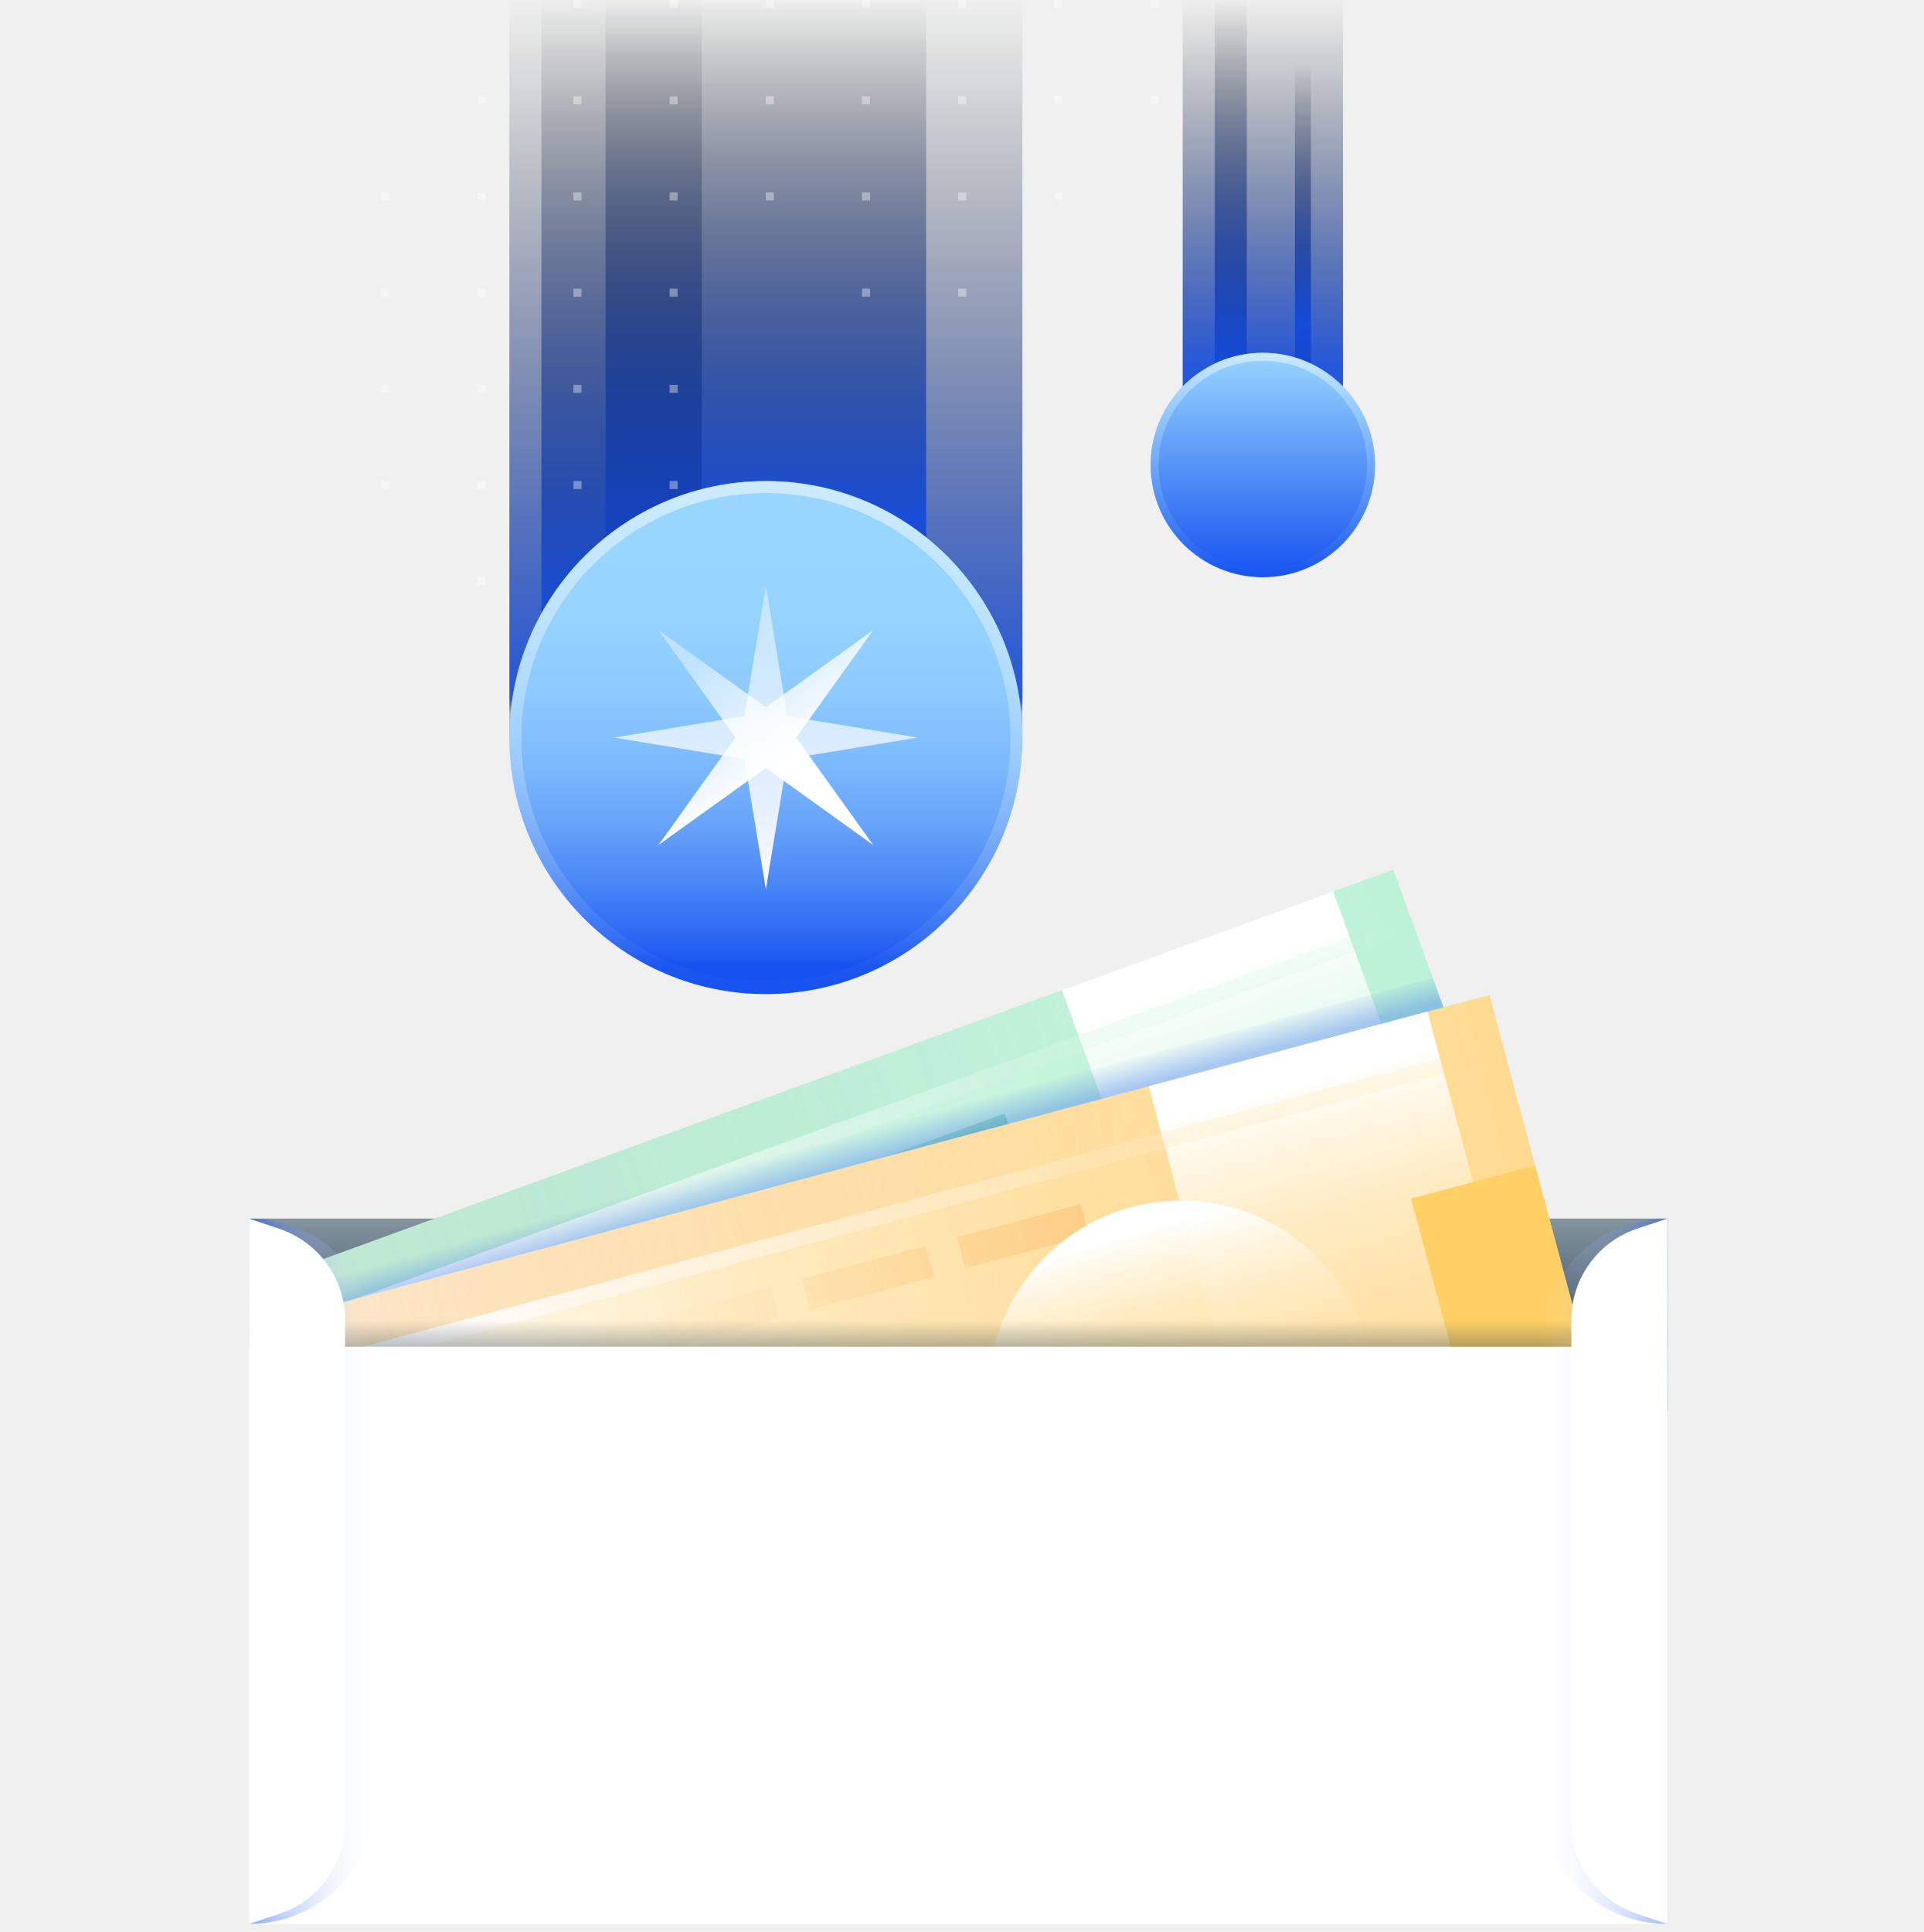
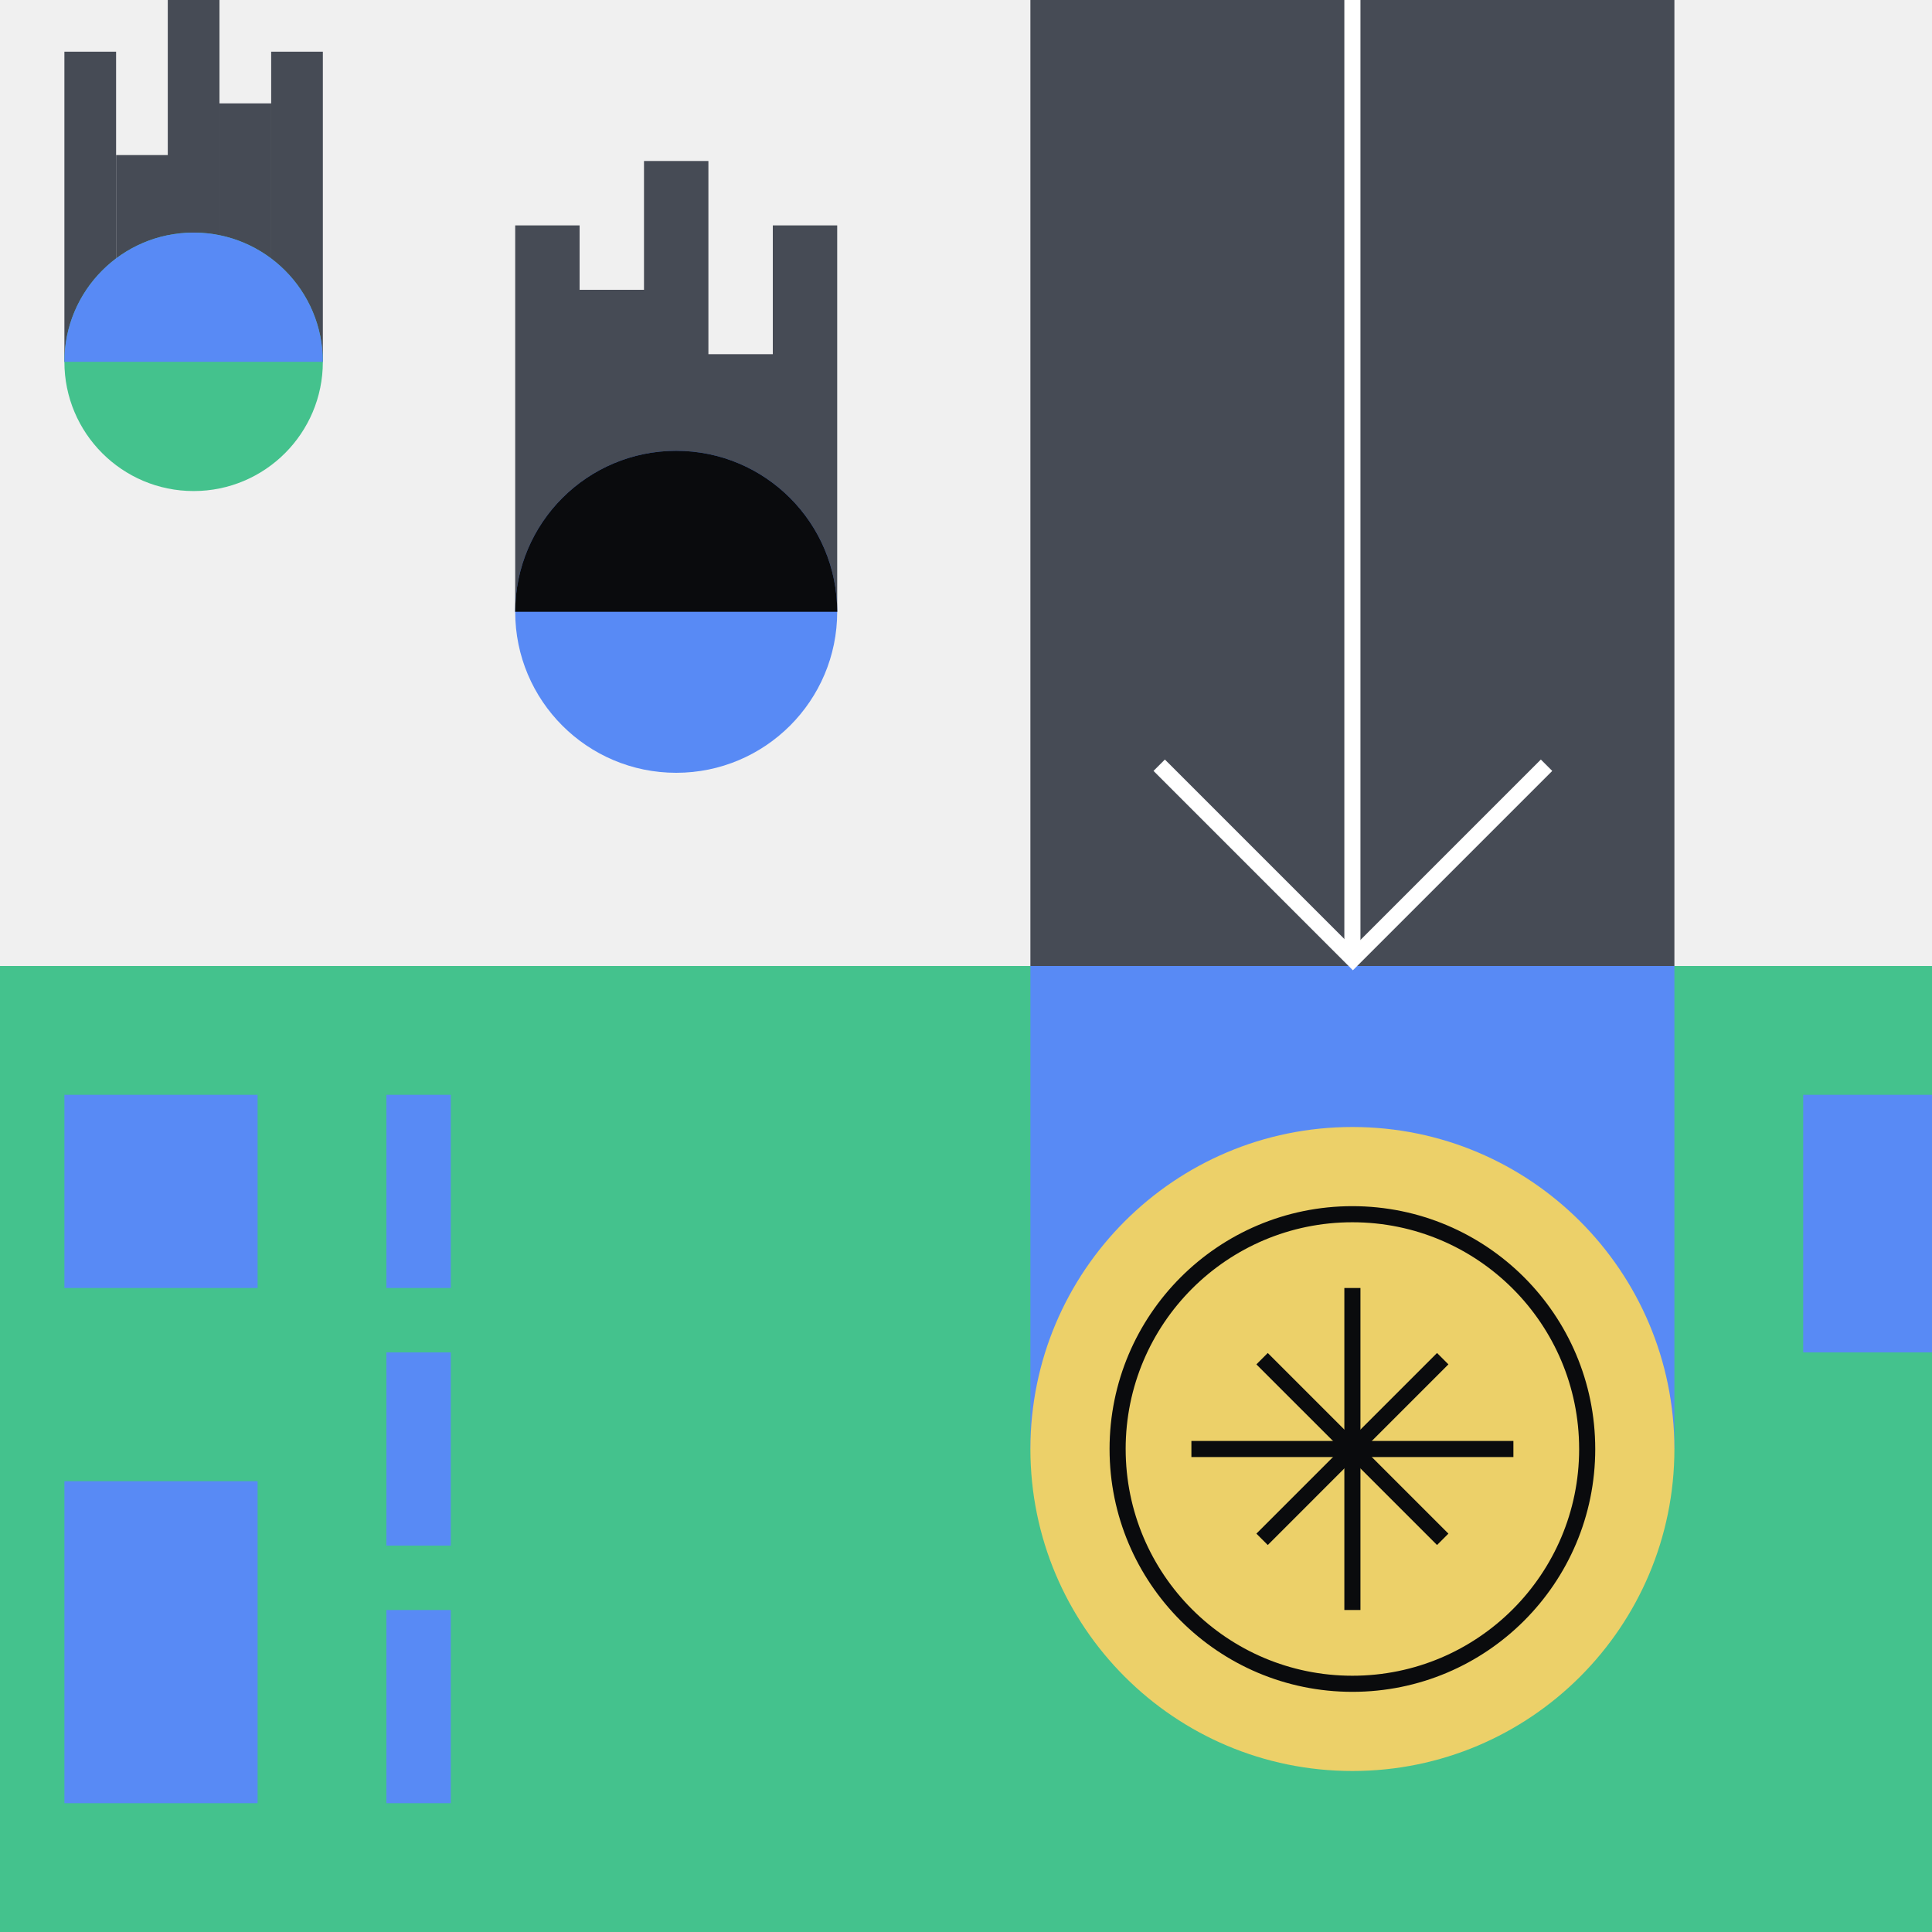
- <svg xmlns="http://www.w3.org/2000/svg" fill="none" viewBox="0 0 240 241">
-   <path fill="url(#a)" d="M127.55.005h-64v92h64v-92z" />
-   <path fill="url(#b)" d="M115.55.005h-40v92h40v-92z" />
-   <path fill="url(#c)" d="M87.55.005h-20v92h20v-92z" />
-   <path fill="#fff" fill-opacity=".75" d="M47.54 37.005h1v-1h-1v1zM47.54 49.005h1v-1h-1v1zM47.54 61.005h1v-1h-1v1zM59.54 13.005h1v-1h-1v1zM59.54 25.005h1v-1h-1v1zM47.54 25.005h1v-1h-1v1zM59.54 37.005h1v-1h-1v1zM59.54 49.005h1v-1h-1v1zM59.54 61.005h1v-1h-1v1zM59.54 73.005h1v-1h-1v1zM71.54 1.005h1v-1h-1v1zM71.54 13.005h1v-1h-1v1zM71.54 25.005h1v-1h-1v1zM71.54 37.005h1v-1h-1v1zM71.54 49.005h1v-1h-1v1zM71.54 61.005h1v-1h-1v1zM71.54 73.005h1v-1h-1v1zM83.54 1.005h1v-1h-1v1zM83.54 13.005h1v-1h-1v1zM83.54 25.005h1v-1h-1v1zM83.54 37.005h1v-1h-1v1zM83.54 49.005h1v-1h-1v1zM83.54 61.005h1v-1h-1v1zM83.54 73.005h1v-1h-1v1zM95.545 0v1h1V0h-1zM107.545 0v1h1V0h-1zM119.545 0v1h1V0h-1zM131.545 0v1h1V0h-1zM143.545 0v1h1V0h-1zM95.545 12v1h1v-1h-1zM107.545 12v1h1v-1h-1zM119.545 12v1h1v-1h-1zM131.545 12v1h1v-1h-1zM143.545 12v1h1v-1h-1zM95.545 24v1h1v-1h-1zM107.545 24v1h1v-1h-1zM119.545 24v1h1v-1h-1zM131.545 24v1h1v-1h-1zM107.545 36v1h1v-1h-1zM119.545 36v1h1v-1h-1z" opacity=".5" />
-   <path fill="#fff" d="M208.05 152.005h-177v88h177v-88z" />
-   <path fill="url(#d)" d="M208.05 152.005h-177v24h177v-24z" />
-   <path fill="url(#e)" d="m56.99 231.875 142.84-51.99-26-71.41L31 160.455l25.99 71.42z" />
-   <path fill="url(#f)" d="m33.74 167.975 142.83-51.99-2.74-7.51L31 160.455l2.74 7.52z" />
-   <path fill="url(#g)" d="m56.99 231.875 142.84-51.99-2.74-7.51-142.83 51.98 2.73 7.52z" />
-   <path fill="url(#h)" d="m158.48 194.935 33.83-12.31-25.99-71.42-33.83 12.32 25.99 71.41z" />
-   <path fill="#3ACC8A" d="m181.351 129.148-15.035 5.472 8.208 22.553 15.035-5.472-8.208-22.553z" />
-   <path fill="url(#i)" d="m110.28 144.375 15.04-5.47 1.37 3.76-15.04 5.47-1.37-3.76zm-17.43 10.6 15.04-5.47-1.37-3.76-15.04 5.47 1.37 3.76zm-18.79 6.84 15.04-5.47-1.37-3.76-15.04 5.47 1.37 3.76zm-18.79 6.84 15.04-5.47-1.37-3.76-15.04 5.47 1.37 3.76z" />
-   <path fill="url(#j)" d="M139.85 185.285c13.255 0 24-10.745 24-24s-10.745-24-24-24-24 10.745-24 24 10.745 24 24 24z" />
-   <path fill="url(#k)" d="m176.18 114.015-142.84 51.99.69 1.88 142.83-51.99-.68-1.88z" />
-   <path fill="url(#l)" d="m58.67 236.865 146.82-39.34-19.67-73.41L39 163.455l19.67 73.41z" />
-   <path fill="url(#m)" d="M178.76 121.995 38 159.715l1 3.74 141.09-37.8-1.33-3.66z" />
-   <path fill="url(#n)" d="m41.07 171.185 146.82-39.34-2.07-7.73L39 163.455l2.07 7.73z" />
-   <path fill="url(#o)" d="m58.67 236.865 146.82-39.34-2.07-7.72-146.82 39.34 2.07 7.72z" />
-   <path fill="url(#p)" d="m162.99 208.915 34.77-9.32-19.67-73.41-34.77 9.32 19.67 73.41z" />
-   <path fill="#FFD066" d="m191.506 145.373-15.454 4.141 6.211 23.181 15.454-4.14-6.211-23.182z" />
-   <path fill="url(#q)" d="m119.38 154.345 15.45-4.14 1.04 3.86-15.45 4.14-1.04-3.86zm-18.28 9.04 15.45-4.14-1.04-3.86-15.45 4.14 1.04 3.86zm-19.32 5.18 15.45-4.14-1.04-3.86-15.45 4.14 1.04 3.86zm-19.32 5.17 15.45-4.14-1.04-3.86-15.45 4.14 1.04 3.86z" />
-   <path fill="url(#r)" d="M147.36 197.765c13.255 0 24-10.745 24-24s-10.745-24-24-24-24 10.745-24 24 10.745 24 24 24z" />
-   <path fill="url(#s)" d="m187.67 129.845-146.82 39.34.52 1.94 146.82-39.35-.52-1.93z" />
-   <path fill="url(#t)" d="M208.05 164.005h-177v4h177v-4z" />
-   <path fill="#fff" d="M208.05 168.005h-177v72h177v-72z" />
-   <path fill="url(#u)" d="M31.05 152.005c8.84 0 16 7.16 16 16v56c0 8.84-7.16 16-16 16v-88z" />
-   <path fill="url(#v)" d="M208.05 152.005c-8.84 0-16 7.16-16 16v56c0 8.84 7.16 16 16 16v-88z" />
-   <path fill="#fff" d="m204.25 238.745 3.79 1.26v-88l-3.79 1.26a12 12 0 0 0-8.21 11.38v62.7a12.03 12.03 0 0 0 8.21 11.4zM31.05 240.005l3.79-1.26a12 12 0 0 0 8.21-11.38v-62.7c0-5.17-3.31-9.75-8.21-11.38l-3.79-1.28v88z" />
-   <path fill="url(#w)" d="M95.55 124.005c17.673 0 32-14.327 32-32 0-17.673-14.327-32-32-32-17.673 0-32 14.327-32 32 0 17.673 14.327 32 32 32z" />
-   <path fill="url(#x)" d="M95.55 61.505c16.82 0 30.5 13.68 30.5 30.5s-13.68 30.5-30.5 30.5-30.5-13.68-30.5-30.5 13.68-30.5 30.5-30.5zm0-1.5c-17.67 0-32 14.33-32 32s14.33 32 32 32 32-14.33 32-32-14.33-32-32-32z" />
-   <path fill="url(#y)" d="m108.94 78.605-9.61 13.4 9.61 13.4-13.39-9.61-13.4 9.61 9.61-13.4-9.61-13.4 13.4 9.61 13.39-9.61z" />
-   <path fill="url(#z)" d="m95.55 73.055 2.67 16.27 16.27 2.68-16.27 2.68-2.67 16.27-2.68-16.27-16.27-2.68 16.27-2.68 2.68-16.27z" />
-   <path fill="url(#A)" d="M167.55.005h-20v60h20v-60z" />
-   <path fill="url(#B)" d="M155.55.005h-4v60h4v-60z" />
-   <path fill="url(#C)" d="M163.55 8.005h-2v60h2v-60z" />
-   <path fill="url(#D)" d="M157.55 72.005c7.732 0 14-6.268 14-14s-6.268-14-14-14-14 6.268-14 14 6.268 14 14 14z" />
-   <path fill="url(#E)" d="M157.55 45.005c7.17 0 13 5.83 13 13s-5.83 13-13 13-13-5.83-13-13 5.83-13 13-13zm0-1c-7.73 0-14 6.27-14 14s6.27 14 14 14 14-6.27 14-14-6.27-14-14-14z" />
-   <defs>
-     <linearGradient id="a" x1="95.55" x2="95.55" y1="-.12" y2="92.67" gradientUnits="userSpaceOnUse">
-       <stop stop-color="#0A0B0D" stop-opacity="0" />
-       <stop offset=".94" stop-color="#154BD9" stop-opacity=".93" />
-       <stop offset=".96" stop-color="#0A0B0D" stop-opacity=".3" />
-     </linearGradient>
-     <linearGradient id="b" x1="95.55" x2="95.55" y1="-.12" y2="92.67" gradientUnits="userSpaceOnUse">
-       <stop stop-color="#0A0B0D" stop-opacity="0" />
-       <stop offset=".7" stop-color="#154BD9" stop-opacity=".93" />
-       <stop offset=".96" stop-color="#0A0B0D" stop-opacity=".3" />
-     </linearGradient>
-     <linearGradient id="c" x1="77.55" x2="77.55" y1="-.12" y2="92.67" gradientUnits="userSpaceOnUse">
-       <stop stop-color="#0A0B0D" stop-opacity="0" />
-       <stop offset=".84" stop-color="#154BD9" stop-opacity=".93" />
-       <stop offset=".96" stop-color="#0A0B0D" stop-opacity=".3" />
-     </linearGradient>
-     <linearGradient id="d" x1="119.55" x2="119.55" y1="176" y2="152" gradientUnits="userSpaceOnUse">
-       <stop stop-color="#0B283F" />
-       <stop offset="1" stop-color="#0B283F" stop-opacity=".5" />
-     </linearGradient>
-     <linearGradient id="e" x1="187.19" x2="44.1" y1="144.05" y2="196.13" gradientUnits="userSpaceOnUse">
-       <stop stop-color="#BDF2D8" />
-       <stop offset=".24" stop-color="#C1F3DA" />
-       <stop offset=".49" stop-color="#CDF5E2" />
-       <stop offset=".74" stop-color="#E2F9EE" />
-       <stop offset=".99" stop-color="#FEFFFE" />
-       <stop offset="1" stop-color="#fff" />
-     </linearGradient>
-     <linearGradient id="f" x1="32.36" x2="175.2" y1="164.22" y2="112.23" gradientUnits="userSpaceOnUse">
-       <stop stop-color="#2BAF6C" stop-opacity=".3" />
-       <stop offset=".13" stop-color="#2FB16F" stop-opacity=".26" />
-       <stop offset=".27" stop-color="#3BB577" stop-opacity=".22" />
-       <stop offset=".41" stop-color="#50BD85" stop-opacity=".18" />
-       <stop offset=".55" stop-color="#6CC899" stop-opacity=".13" />
-       <stop offset=".69" stop-color="#91D6B3" stop-opacity=".09" />
-       <stop offset=".83" stop-color="#BFE7D2" stop-opacity=".05" />
-       <stop offset=".97" stop-color="#F3FAF7" stop-opacity=".01" />
-       <stop offset="1" stop-color="#fff" stop-opacity="0" />
-     </linearGradient>
-     <linearGradient id="g" x1="55.62" x2="198.45" y1="228.12" y2="176.13" gradientUnits="userSpaceOnUse">
-       <stop stop-color="#2BAF6C" stop-opacity=".3" />
-       <stop offset=".13" stop-color="#2FB16F" stop-opacity=".26" />
-       <stop offset=".27" stop-color="#3BB577" stop-opacity=".22" />
-       <stop offset=".41" stop-color="#50BD85" stop-opacity=".18" />
-       <stop offset=".55" stop-color="#6CC899" stop-opacity=".13" />
-       <stop offset=".69" stop-color="#91D6B3" stop-opacity=".09" />
-       <stop offset=".83" stop-color="#BFE7D2" stop-opacity=".05" />
-       <stop offset=".97" stop-color="#F3FAF7" stop-opacity=".01" />
-       <stop offset="1" stop-color="#fff" stop-opacity="0" />
-     </linearGradient>
-     <linearGradient id="h" x1="175.01" x2="150.9" y1="187.74" y2="121.48" gradientUnits="userSpaceOnUse">
-       <stop stop-color="#BDF2D8" stop-opacity="0" />
-       <stop offset=".24" stop-color="#C1F3DA" stop-opacity=".24" />
-       <stop offset=".49" stop-color="#CDF5E2" stop-opacity=".49" />
-       <stop offset=".74" stop-color="#E2F9EE" stop-opacity=".74" />
-       <stop offset=".99" stop-color="#FEFFFE" stop-opacity=".99" />
-       <stop offset="1" stop-color="#fff" />
-     </linearGradient>
-     <linearGradient id="i" x1="54.77" x2="126.51" y1="166.48" y2="140.83" gradientUnits="userSpaceOnUse">
-       <stop stop-color="#fff" stop-opacity="0" />
-       <stop offset=".03" stop-color="#F3FAF7" stop-opacity=".01" />
-       <stop offset=".17" stop-color="#BFE7D2" stop-opacity=".05" />
-       <stop offset=".31" stop-color="#91D6B3" stop-opacity=".09" />
-       <stop offset=".45" stop-color="#6CC899" stop-opacity=".13" />
-       <stop offset=".59" stop-color="#50BD85" stop-opacity=".18" />
-       <stop offset=".73" stop-color="#3BB577" stop-opacity=".22" />
-       <stop offset=".87" stop-color="#2FB16F" stop-opacity=".26" />
-       <stop offset="1" stop-color="#2BAF6C" stop-opacity=".3" />
-     </linearGradient>
-     <linearGradient id="j" x1="146.03" x2="132.69" y1="178.28" y2="141.65" gradientUnits="userSpaceOnUse">
-       <stop stop-color="#BDF2D8" stop-opacity="0" />
-       <stop offset=".24" stop-color="#C1F3DA" stop-opacity=".24" />
-       <stop offset=".49" stop-color="#CDF5E2" stop-opacity=".49" />
-       <stop offset=".74" stop-color="#E2F9EE" stop-opacity=".74" />
-       <stop offset=".99" stop-color="#FEFFFE" stop-opacity=".99" />
-       <stop offset="1" stop-color="#fff" />
-     </linearGradient>
-     <linearGradient id="k" x1="176.52" x2="33.69" y1="114.97" y2="166.95" gradientUnits="userSpaceOnUse">
-       <stop stop-color="#BDF2D8" stop-opacity=".1" />
-       <stop offset=".21" stop-color="#D3F6E5" stop-opacity=".29" />
-       <stop offset=".5" stop-color="#EBFBF3" stop-opacity=".55" />
-       <stop offset=".78" stop-color="#FAFEFC" stop-opacity=".8" />
-       <stop offset="1" stop-color="#fff" />
-     </linearGradient>
-     <linearGradient id="l" x1="196.02" x2="48.94" y1="160.72" y2="200.13" gradientUnits="userSpaceOnUse">
-       <stop stop-color="#FFDB92" />
-       <stop offset=".19" stop-color="#FFDC96" />
-       <stop offset=".38" stop-color="#FFE0A2" />
-       <stop offset=".58" stop-color="#FFE7B7" />
-       <stop offset=".77" stop-color="#FFF1D3" />
-       <stop offset=".97" stop-color="#FFFDF8" />
-       <stop offset="1" stop-color="#fff" />
-     </linearGradient>
-     <linearGradient id="m" x1="109.5" x2="108.5" y1="144.41" y2="140.79" gradientUnits="userSpaceOnUse">
-       <stop stop-color="#1652F0" stop-opacity=".3" />
-       <stop offset="1" stop-color="#1652F0" stop-opacity="0" />
-     </linearGradient>
-     <linearGradient id="n" x1="40.03" x2="186.85" y1="167.32" y2="127.98" gradientUnits="userSpaceOnUse">
-       <stop stop-color="#F7A94C" stop-opacity=".3" />
-       <stop offset=".15" stop-color="#F7AB50" stop-opacity=".26" />
-       <stop offset=".3" stop-color="#F8B15C" stop-opacity=".21" />
-       <stop offset=".45" stop-color="#F9BB71" stop-opacity=".17" />
-       <stop offset=".6" stop-color="#FAC88D" stop-opacity=".12" />
-       <stop offset=".75" stop-color="#FCDAB2" stop-opacity=".07" />
-       <stop offset=".9" stop-color="#FEF0DF" stop-opacity=".03" />
-       <stop offset="1" stop-color="#fff" stop-opacity="0" />
-     </linearGradient>
-     <linearGradient id="o" x1="57.63" x2="204.45" y1="233" y2="193.66" gradientUnits="userSpaceOnUse">
-       <stop stop-color="#F7A94C" stop-opacity=".3" />
-       <stop offset=".15" stop-color="#F7AB50" stop-opacity=".26" />
-       <stop offset=".3" stop-color="#F8B15C" stop-opacity=".21" />
-       <stop offset=".45" stop-color="#F9BB71" stop-opacity=".17" />
-       <stop offset=".6" stop-color="#FAC88D" stop-opacity=".12" />
-       <stop offset=".75" stop-color="#FCDAB2" stop-opacity=".07" />
-       <stop offset=".9" stop-color="#FEF0DF" stop-opacity=".03" />
-       <stop offset="1" stop-color="#fff" stop-opacity="0" />
-     </linearGradient>
-     <linearGradient id="p" x1="180.08" x2="161.83" y1="203.17" y2="135.07" gradientUnits="userSpaceOnUse">
-       <stop stop-color="#FFDB92" stop-opacity="0" />
-       <stop offset=".19" stop-color="#FFDC96" stop-opacity=".19" />
-       <stop offset=".38" stop-color="#FFE0A2" stop-opacity=".38" />
-       <stop offset=".58" stop-color="#FFE7B7" stop-opacity=".58" />
-       <stop offset=".77" stop-color="#FFF1D3" stop-opacity=".77" />
-       <stop offset=".97" stop-color="#FFFDF8" stop-opacity=".97" />
-       <stop offset="1" stop-color="#fff" />
-     </linearGradient>
-     <linearGradient id="q" x1="62.14" x2="135.85" y1="171.52" y2="152.23" gradientUnits="userSpaceOnUse">
-       <stop stop-color="#fff" stop-opacity="0" />
-       <stop offset=".1" stop-color="#FEF0DF" stop-opacity=".03" />
-       <stop offset=".25" stop-color="#FCDAB2" stop-opacity=".07" />
-       <stop offset=".4" stop-color="#FAC88D" stop-opacity=".12" />
-       <stop offset=".55" stop-color="#F9BB71" stop-opacity=".17" />
-       <stop offset=".7" stop-color="#F8B15C" stop-opacity=".21" />
-       <stop offset=".85" stop-color="#F7AB50" stop-opacity=".26" />
-       <stop offset="1" stop-color="#F7A94C" stop-opacity=".3" />
-     </linearGradient>
-     <linearGradient id="r" x1="152.03" x2="141.94" y1="191.23" y2="153.58" gradientUnits="userSpaceOnUse">
-       <stop stop-color="#FFDB92" stop-opacity="0" />
-       <stop offset=".19" stop-color="#FFDC96" stop-opacity=".19" />
-       <stop offset=".38" stop-color="#FFE0A2" stop-opacity=".38" />
-       <stop offset=".58" stop-color="#FFE7B7" stop-opacity=".58" />
-       <stop offset=".77" stop-color="#FFF1D3" stop-opacity=".77" />
-       <stop offset=".97" stop-color="#FFFDF8" stop-opacity=".97" />
-       <stop offset="1" stop-color="#fff" />
-     </linearGradient>
-     <linearGradient id="s" x1="187.92" x2="41.1" y1="130.82" y2="170.16" gradientUnits="userSpaceOnUse">
-       <stop stop-color="#FFDB92" stop-opacity=".1" />
-       <stop offset=".17" stop-color="#FFE5B0" stop-opacity=".26" />
-       <stop offset=".41" stop-color="#FFF0D2" stop-opacity=".47" />
-       <stop offset=".63" stop-color="#FFF8EB" stop-opacity=".67" />
-       <stop offset=".83" stop-color="#FFFDFA" stop-opacity=".85" />
-       <stop offset="1" stop-color="#fff" />
-     </linearGradient>
-     <linearGradient id="t" x1="119.55" x2="119.55" y1="168.07" y2="164.7" gradientUnits="userSpaceOnUse">
-       <stop stop-color="#0B283F" stop-opacity=".3" />
-       <stop offset="1" stop-color="#0B283F" stop-opacity="0" />
-     </linearGradient>
-     <linearGradient id="u" x1="31.05" x2="47.05" y1="196" y2="196" gradientUnits="userSpaceOnUse">
-       <stop stop-color="#1652F0" stop-opacity=".5" />
-       <stop offset="1" stop-color="#fff" stop-opacity="0" />
-     </linearGradient>
-     <linearGradient id="v" x1="208.04" x2="192.04" y1="196" y2="196" gradientUnits="userSpaceOnUse">
-       <stop stop-color="#1652F0" stop-opacity=".4" />
-       <stop offset="1" stop-color="#fff" stop-opacity="0" />
-     </linearGradient>
-     <linearGradient id="w" x1="95.55" x2="95.55" y1="63.67" y2="120.51" gradientUnits="userSpaceOnUse">
-       <stop offset="0" stop-color="#99D6FF" />
-       <stop offset=".23" stop-color="#96D3FF" />
-       <stop offset=".4" stop-color="#8DCAFE" />
-       <stop offset=".55" stop-color="#7DBAFC" />
-       <stop offset=".69" stop-color="#67A3F9" />
-       <stop offset=".82" stop-color="#4A86F6" />
-       <stop offset=".95" stop-color="#2763F2" />
-       <stop offset="1" stop-color="#1652F0" />
-     </linearGradient>
-     <linearGradient id="x" x1="95.55" x2="95.55" y1="60" y2="124" gradientUnits="userSpaceOnUse">
-       <stop stop-color="#fff" stop-opacity=".5" />
-       <stop offset="1" stop-color="#fff" stop-opacity="0" />
-     </linearGradient>
-     <linearGradient id="y" x1="87.61" x2="97.97" y1="80.37" y2="95.56" gradientUnits="userSpaceOnUse">
-       <stop stop-color="#fff" stop-opacity=".4" />
-       <stop offset="1" stop-color="#fff" />
-     </linearGradient>
-     <linearGradient id="z" x1="95.55" x2="95.55" y1="72.97" y2="111.74" gradientUnits="userSpaceOnUse">
-       <stop stop-color="#fff" stop-opacity=".4" />
-       <stop offset="1" stop-color="#fff" />
-     </linearGradient>
-     <linearGradient id="A" x1="157.55" x2="157.55" y1="-.08" y2="60.44" gradientUnits="userSpaceOnUse">
-       <stop stop-color="#0A0B0D" stop-opacity="0" />
-       <stop offset=".76" stop-color="#154BD9" stop-opacity=".93" />
-     </linearGradient>
-     <linearGradient id="B" x1="153.55" x2="153.55" y1="-.08" y2="60.44" gradientUnits="userSpaceOnUse">
-       <stop stop-color="#0A0B0D" stop-opacity="0" />
-       <stop offset=".75" stop-color="#154BD9" />
-       <stop offset=".96" stop-color="#0A0B0D" stop-opacity=".3" />
-     </linearGradient>
-     <linearGradient id="C" x1="162.55" x2="162.55" y1="7.92" y2="68.44" gradientUnits="userSpaceOnUse">
-       <stop stop-color="#0A0B0D" stop-opacity="0" />
-       <stop offset=".54" stop-color="#154BD9" />
-       <stop offset=".77" stop-color="#1340B6" />
-       <stop offset=".96" stop-color="#0A0B0D" stop-opacity=".3" />
-     </linearGradient>
-     <linearGradient id="D" x1="157.54" x2="157.54" y1="72" y2="44" gradientUnits="userSpaceOnUse">
-       <stop stop-color="#1652F0" />
-       <stop offset="1" stop-color="#99D6FF" />
-     </linearGradient>
-     <linearGradient id="E" x1="157.54" x2="157.54" y1="72" y2="44" gradientUnits="userSpaceOnUse">
-       <stop stop-color="#99D6FF" stop-opacity="0" />
-       <stop offset=".2" stop-color="#9DD8FF" stop-opacity=".1" />
-       <stop offset=".39" stop-color="#A9DDFF" stop-opacity=".2" />
-       <stop offset=".6" stop-color="#BEE5FF" stop-opacity=".3" />
-       <stop offset=".8" stop-color="#DAF0FF" stop-opacity=".4" />
-       <stop offset="1" stop-color="#fff" stop-opacity=".5" />
-       <stop offset="1" stop-color="#fff" stop-opacity=".5" />
-     </linearGradient>
-   </defs>
+ <svg xmlns="http://www.w3.org/2000/svg" fill="none" viewBox="0 0 240 240">
+   <path fill="#44C28D" d="M0 120h240v120H0V120z" />
+   <path fill="#588AF5" d="M224 136h16v32h-16v-32zM8 184h24v40H8v-40zm40 16h8v24h-8v-24zm0-32h8v24h-8v-24zm0-32h8v24h-8v-24z" />
+   <path fill="#464B55" d="M128 0h80v120h-80V0z" />
+   <path fill="#588AF5" d="M128 120h80v60h-80v-60z" />
+   <path fill="#ECD069" d="M128 180c0-22.091 17.909-40 40-40s40 17.909 40 40-17.909 40-40 40-40-17.909-40-40z" />
+   <path fill="#0A0B0D" fill-rule="evenodd" d="M168 208.166c15.556.001 28.167-12.61 28.167-28.166h2c0 16.66-13.506 30.167-30.167 30.166-16.66 0-30.166-13.506-30.166-30.166h2c0 15.556 12.61 28.166 28.166 28.166zm0-56.332c-15.556-.001-28.167 12.61-28.167 28.166h-2c0-16.66 13.506-30.167 30.167-30.166 16.66 0 30.166 13.506 30.166 30.166h-2c0-15.556-12.61-28.166-28.166-28.166z" clip-rule="evenodd" />
+   <path fill="#0A0B0D" fill-rule="evenodd" d="M167 200v-40h2v40h-2z" clip-rule="evenodd" />
+   <path fill="#0A0B0D" fill-rule="evenodd" d="M148 179h40v2h-40v-2z" clip-rule="evenodd" />
+   <path fill="#0A0B0D" fill-rule="evenodd" d="m156.073 190.513 22.44-22.44 1.414 1.414-22.439 22.44-1.415-1.414z" clip-rule="evenodd" />
+   <path fill="#0A0B0D" fill-rule="evenodd" d="m157.487 168.073 22.44 22.44-1.414 1.414-22.44-22.439 1.414-1.415z" clip-rule="evenodd" />
+   <path fill="#fff" fill-rule="evenodd" d="m168.059 120.532-24.766-24.766 1.414-1.414 23.352 23.351 23.351-23.351 1.415 1.414-24.766 24.766z" clip-rule="evenodd" />
+   <path fill="#fff" fill-rule="evenodd" d="M167 119V0h2v119h-2z" clip-rule="evenodd" />
+   <path fill="#464B55" d="M64 28h8v48h-8V28zm8 8h8v40h-8V36zm8-16h8v56h-8V20zm8 24h8v32h-8V44zm8-16h8v48h-8V28z" />
+   <path fill="#588AF5" d="M104 76c0 11.046-8.954 20-20 20s-20-8.954-20-20 8.954-20 20-20 20 8.954 20 20z" />
+   <path fill="#0A0B0D" fill-rule="evenodd" d="M84 56c-11.046 0-20 8.954-20 20h40c0-11.046-8.954-20-20-20z" clip-rule="evenodd" />
+   <path fill="#464B55" d="M8 6.42h6.421v38.527H8V6.421z" />
+   <path fill="#464B55" d="M14.42 19.263h6.422v25.684h-6.421V19.263zM20.842 0h6.42v44.947h-6.42V0zm6.421 12.842h6.42v32.105h-6.42V12.843zm6.422-6.422h6.42v38.527h-6.42V6.421z" />
+   <path fill="#44C28D" d="M40.105 44.948C40.105 53.813 32.918 61 24.053 61 15.187 61 8 53.813 8 44.948c0-8.866 7.187-16.053 16.053-16.053 8.865 0 16.052 7.187 16.052 16.053z" />
+   <path fill="#588AF5" fill-rule="evenodd" d="M40.105 44.948c0-8.841-7.147-16.013-15.978-16.053h-.149C15.147 28.935 8 36.107 8 44.947h32.105z" clip-rule="evenodd" />
+   <path fill="#588AF5" d="M8 136h24v24H8v-24z" />
</svg>
